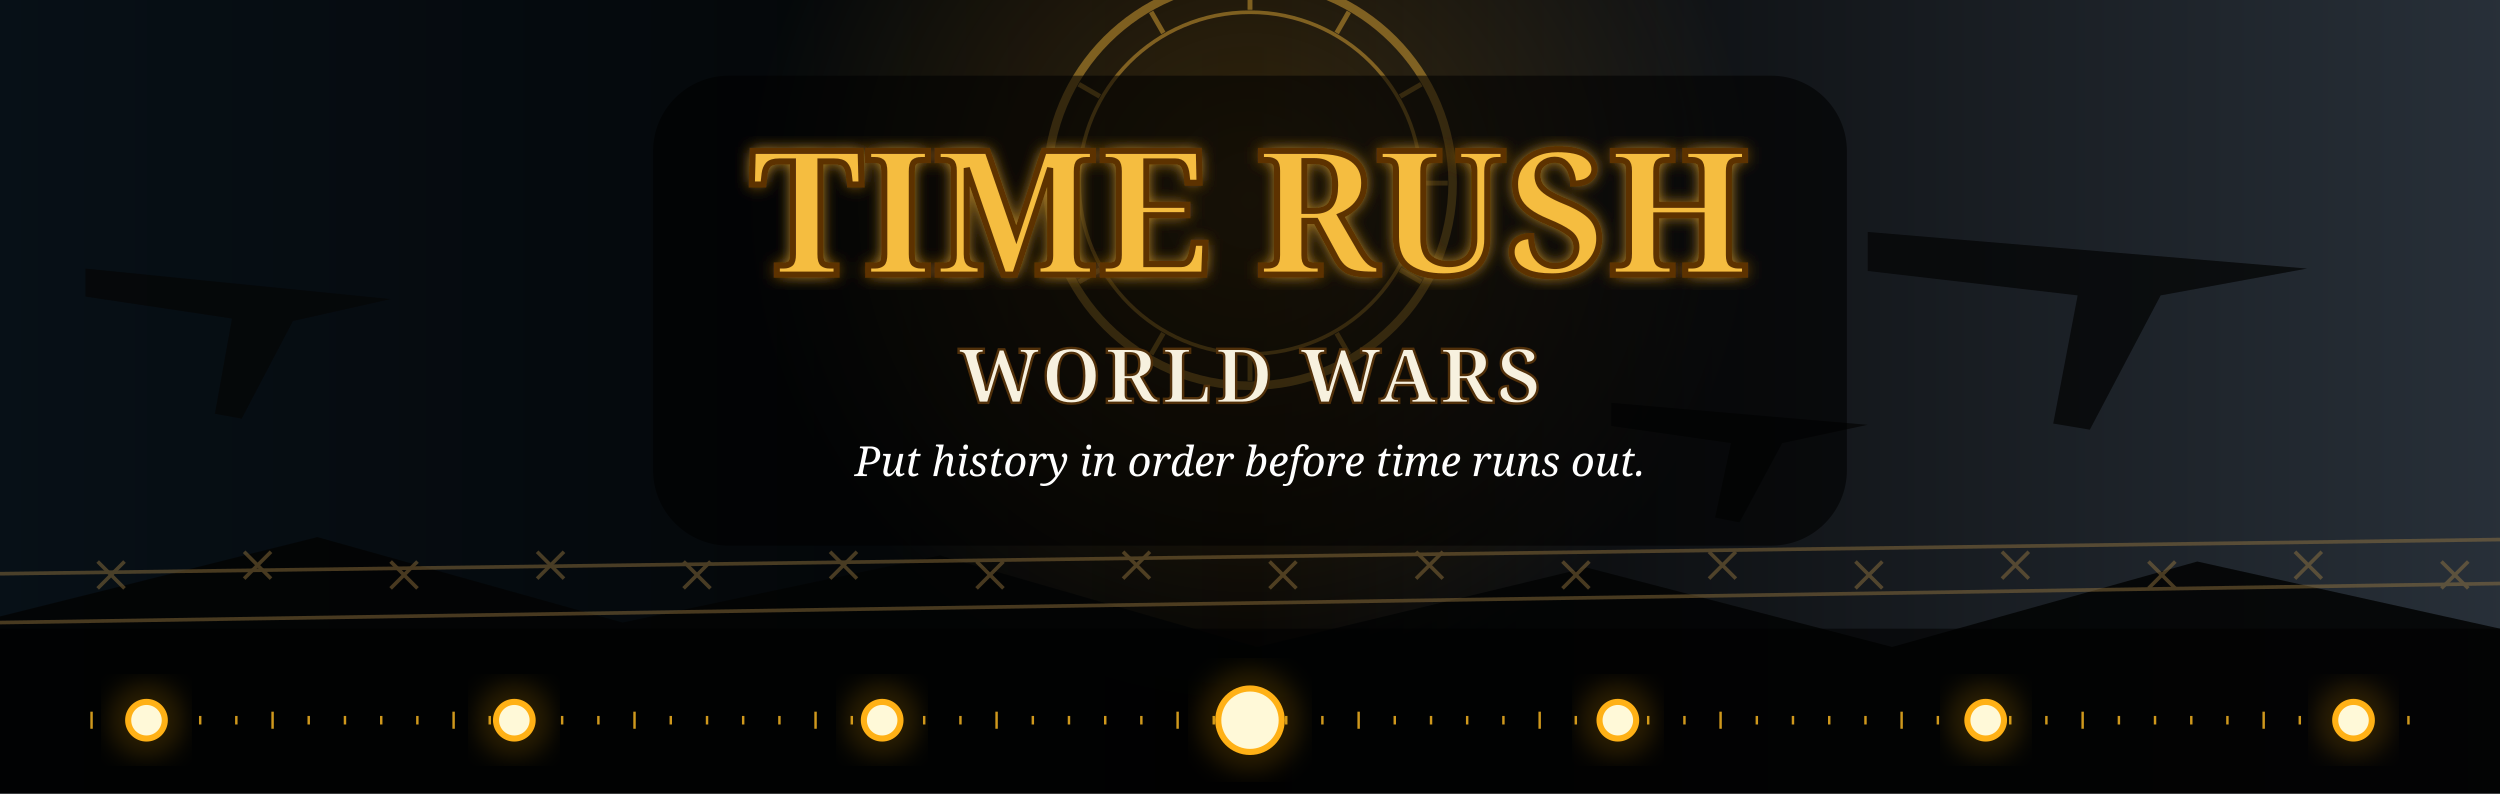
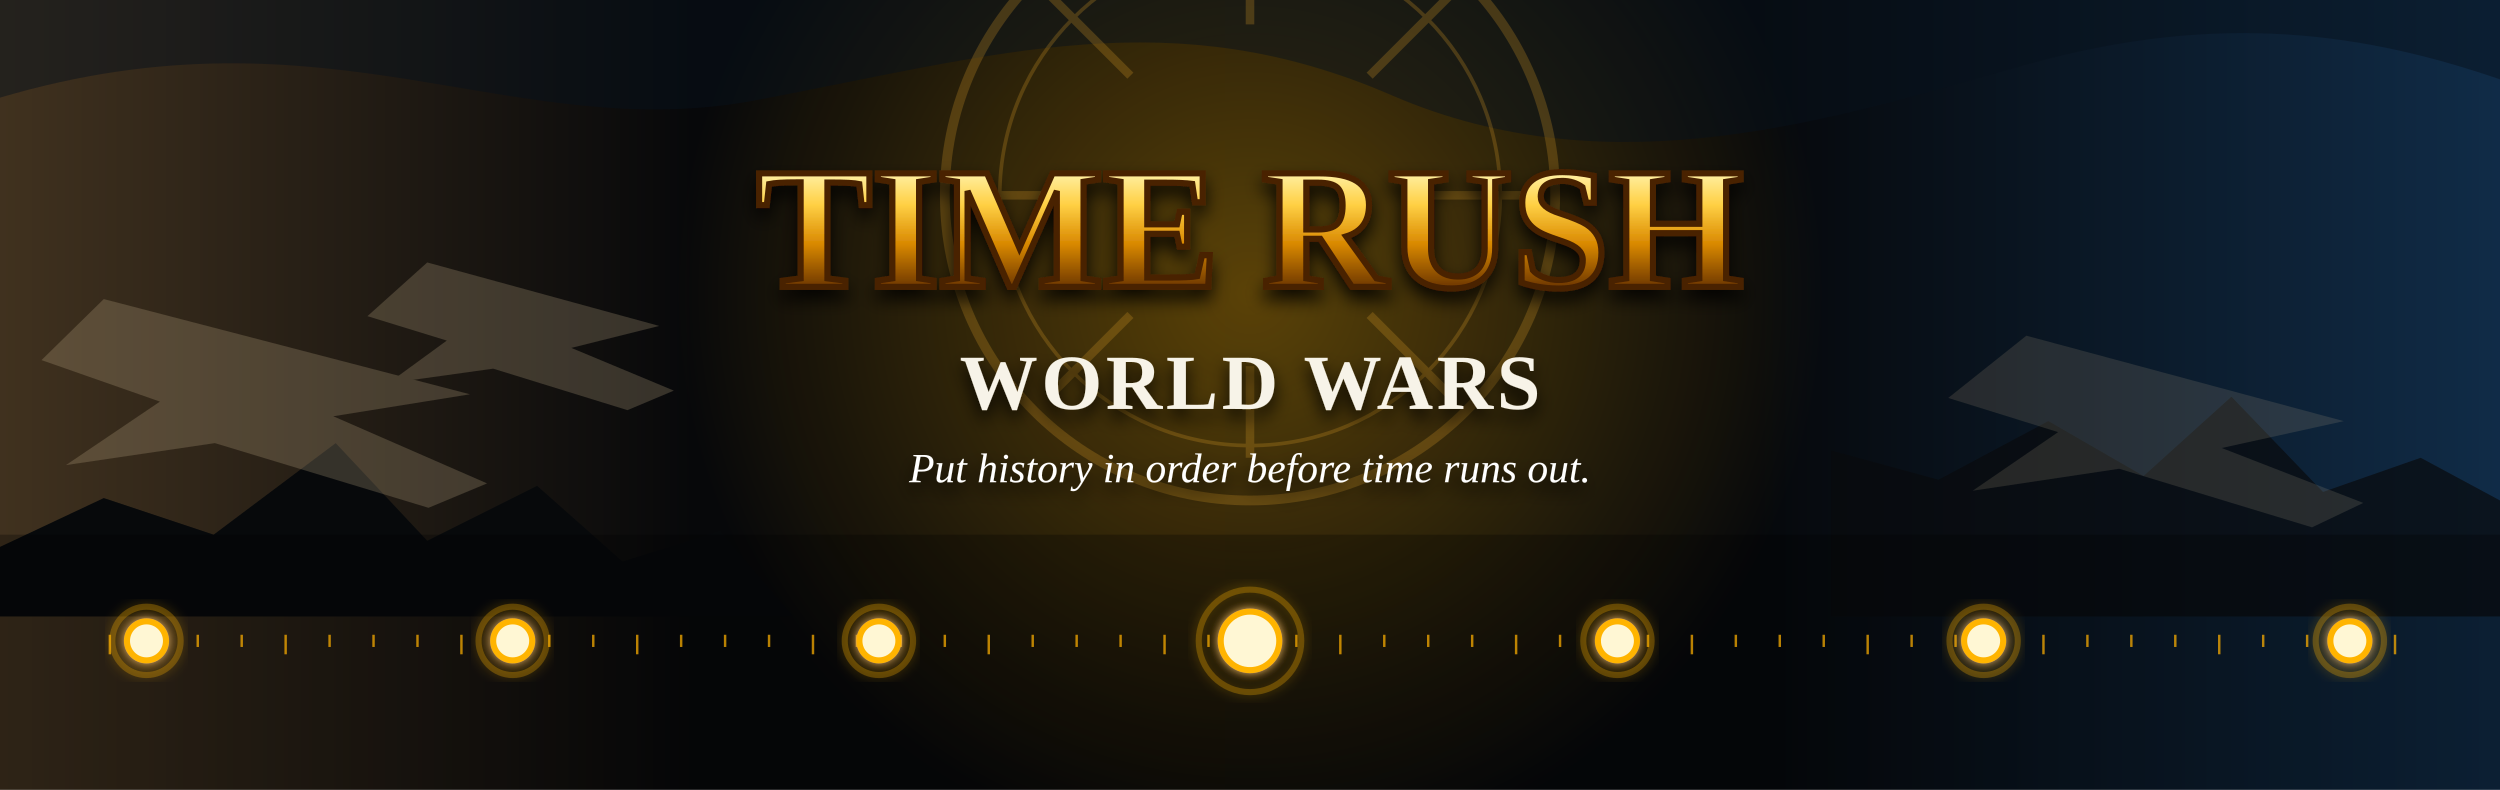
- <svg xmlns="http://www.w3.org/2000/svg" width="2048" height="650" viewBox="0 0 2048 650">
+ <svg xmlns="http://www.w3.org/2000/svg" width="2048" height="647" viewBox="0 0 2048 647">
  <defs>
    <linearGradient id="bg" x1="0" x2="1">
-       <stop stop-color="#071017" />
-       <stop offset=".5" stop-color="#030303" />
-       <stop offset="1" stop-color="#283039" />
+       <stop stop-color="#41321f" />
+       <stop offset=".28" stop-color="#07080a" />
+       <stop offset=".7" stop-color="#06080b" />
+       <stop offset="1" stop-color="#102c48" />
    </linearGradient>
-     <radialGradient id="halo">
-       <stop stop-color="#d79f35" stop-opacity=".24" />
-       <stop offset="1" stop-color="#d79f35" stop-opacity="0" />
+     <radialGradient id="sun">
+       <stop stop-color="#ffb300" stop-opacity=".34" />
+       <stop offset="1" stop-color="#ffb300" stop-opacity="0" />
    </radialGradient>
+     <linearGradient id="gold" x1="0" y1="0" x2="0" y2="1">
+       <stop stop-color="#fff0a5" />
+       <stop offset=".28" stop-color="#ffd044" />
+       <stop offset=".62" stop-color="#d88800" />
+       <stop offset="1" stop-color="#6b3500" />
+     </linearGradient>
    <filter id="glow">
-       <feGaussianBlur stdDeviation="6" result="b" />
+       <feGaussianBlur stdDeviation="5" result="b" />
      <feMerge>
        <feMergeNode in="b" />
        <feMergeNode in="SourceGraphic" />
      </feMerge>
    </filter>
-     <filter id="blur">
-       <feGaussianBlur stdDeviation="10" />
+     <filter id="shadow">
+       <feDropShadow dx="0" dy="8" stdDeviation="7" flood-color="#000" flood-opacity=".85" />
    </filter>
  </defs>
-   <rect width="2048" height="650" fill="url(#bg)" />
-   <circle cx="1024" cy="165" r="410" fill="url(#halo)" />
-   <g fill="#050607" opacity=".78">
-     <path d="M70 220l250 25-80 18-42 80-22-4 14-78-120-18z" />
-     <path d="M1530 190l360 30-120 22-58 110-30-5 20-105-172-20z" />
-     <path d="M1320 330l210 18-70 15-35 65-20-4 13-61-98-14z" />
+   <rect width="2048" height="647" fill="url(#bg)" />
+   <circle cx="1024" cy="240" r="470" fill="url(#sun)" />
+   <path d="M0 80C270 0 420 120 620 82S960 0 1140 78s360 20 520-25 280-25 388 12v-65H0z" fill="#07101b" opacity=".48" />
+   <g fill="#07090b">
+     <path d="M0 505h650l-60-70-80 25-70-62-90 45-75-80-100 75-90-30-85 40z" />
  </g>
-   <path d="M0 505l260-65 250 70 260-55 260 75 270-65 250 65 250-70 248 55v135H0z" fill="#020303" opacity=".88" />
-   <g stroke="#a88345" stroke-width="3" opacity=".42">
-     <path d="M0 470l2048-28" />
-     <path d="M0 510l2048-32" />
-     <path d="M80 460l22 22m-22 0l22-22" />
-     <path d="M200 452l22 22m-22 0l22-22" />
-     <path d="M320 460l22 22m-22 0l22-22" />
-     <path d="M440 452l22 22m-22 0l22-22" />
-     <path d="M560 460l22 22m-22 0l22-22" />
-     <path d="M680 452l22 22m-22 0l22-22" />
-     <path d="M800 460l22 22m-22 0l22-22" />
-     <path d="M920 452l22 22m-22 0l22-22" />
-     <path d="M1040 460l22 22m-22 0l22-22" />
-     <path d="M1160 452l22 22m-22 0l22-22" />
-     <path d="M1280 460l22 22m-22 0l22-22" />
-     <path d="M1400 452l22 22m-22 0l22-22" />
-     <path d="M1520 460l22 22m-22 0l22-22" />
-     <path d="M1640 452l22 22m-22 0l22-22" />
-     <path d="M1760 460l22 22m-22 0l22-22" />
-     <path d="M1880 452l22 22m-22 0l22-22" />
-     <path d="M2000 460l22 22m-22 0l22-22" />
+   <g fill="#c7b38d" opacity=".24">
+     <path d="M85 245l300 78-112 18 126 55-48 20-175-53-122 18 77-52-97-34z" />
+     <path d="M350 215l190 52-72 18 84 35-38 16-110-34-86 12 48-35-65-20z" />
  </g>
-   <g fill="none" stroke="#dca536" opacity=".5">
-     <circle cx="1024" cy="150" r="166" stroke-width="7" />
-     <circle cx="1024" cy="150" r="140" stroke-width="3" />
-     <line x1="1024" y1="8" x2="1024" y2="-12" stroke-width="4" />
-     <line x1="1095" y1="27.024" x2="1105" y2="9.704" stroke-width="4" />
-     <line x1="1146.976" y1="79" x2="1164.296" y2="69" stroke-width="4" />
-     <line x1="1166" y1="150" x2="1186" y2="150" stroke-width="4" />
-     <line x1="1146.976" y1="221" x2="1164.296" y2="231" stroke-width="4" />
-     <line x1="1095" y1="272.976" x2="1105" y2="290.296" stroke-width="4" />
-     <line x1="1024" y1="292" x2="1024" y2="312" stroke-width="4" />
-     <line x1="953" y1="272.976" x2="943" y2="290.296" stroke-width="4" />
-     <line x1="901.024" y1="221" x2="883.704" y2="231" stroke-width="4" />
-     <line x1="882" y1="150" x2="862" y2="150" stroke-width="4" />
-     <line x1="901.024" y1="79" x2="883.704" y2="69" stroke-width="4" />
-     <line x1="953" y1="27.024" x2="943" y2="9.704" stroke-width="4" />
+   <g opacity=".7">
+     <path d="M1500 505h548v-95l-65-35-80 28-75-78-72 65-78-45-90 48-88-24z" fill="#080a0d" />
+     <path d="M1660 275l260 70-100 22 116 45-42 20-158-48-120 18 70-48-90-28z" fill="#c7b38d" opacity=".22" />
  </g>
-   <rect x="535" y="62" width="978" height="385" rx="62" fill="#000" opacity=".58" />
-   <text x="1024" y="225" text-anchor="middle" font-family="Georgia,serif" font-weight="700" font-size="142" fill="#f5bd3f" stroke="#5d3305" stroke-width="5" filter="url(#glow)">TIME RUSH</text>
-   <text x="1024" y="330" text-anchor="middle" font-family="Georgia,serif" font-weight="700" font-size="62" letter-spacing="3" fill="#f7f1df" stroke="#51300a" stroke-width="2">WORLD WARS</text>
-   <text x="1024" y="390" text-anchor="middle" font-family="Georgia,serif" font-style="italic" font-size="34" fill="#fff">Put history in order before time runs out.</text>
-   <rect y="515" width="2048" height="135" fill="#000" opacity=".58" />
-   <g stroke="#e6a91f" stroke-width="2" opacity=".9">
-     <line x1="75.0" y1="583" x2="75.0" y2="597" />
-     <line x1="104.7" y1="586.5" x2="104.7" y2="593.5" />
-     <line x1="134.3" y1="586.5" x2="134.3" y2="593.5" />
-     <line x1="164.0" y1="586.5" x2="164.0" y2="593.5" />
-     <line x1="193.6" y1="586.5" x2="193.6" y2="593.5" />
-     <line x1="223.3" y1="583" x2="223.3" y2="597" />
-     <line x1="252.9" y1="586.5" x2="252.9" y2="593.5" />
-     <line x1="282.6" y1="586.5" x2="282.6" y2="593.5" />
-     <line x1="312.3" y1="586.5" x2="312.3" y2="593.5" />
-     <line x1="341.9" y1="586.5" x2="341.9" y2="593.5" />
-     <line x1="371.6" y1="583" x2="371.6" y2="597" />
-     <line x1="401.2" y1="586.5" x2="401.2" y2="593.5" />
-     <line x1="430.9" y1="586.5" x2="430.9" y2="593.5" />
-     <line x1="460.5" y1="586.5" x2="460.5" y2="593.5" />
-     <line x1="490.2" y1="586.5" x2="490.2" y2="593.5" />
-     <line x1="519.8" y1="583" x2="519.8" y2="597" />
-     <line x1="549.5" y1="586.5" x2="549.5" y2="593.5" />
-     <line x1="579.2" y1="586.5" x2="579.2" y2="593.5" />
-     <line x1="608.8" y1="586.5" x2="608.8" y2="593.5" />
-     <line x1="638.5" y1="586.5" x2="638.5" y2="593.5" />
-     <line x1="668.1" y1="583" x2="668.1" y2="597" />
-     <line x1="697.8" y1="586.5" x2="697.8" y2="593.5" />
-     <line x1="727.4" y1="586.5" x2="727.4" y2="593.5" />
-     <line x1="757.1" y1="586.5" x2="757.1" y2="593.5" />
-     <line x1="786.8" y1="586.5" x2="786.8" y2="593.5" />
-     <line x1="816.4" y1="583" x2="816.4" y2="597" />
-     <line x1="846.1" y1="586.5" x2="846.1" y2="593.5" />
-     <line x1="875.7" y1="586.5" x2="875.7" y2="593.5" />
-     <line x1="905.4" y1="586.5" x2="905.4" y2="593.5" />
-     <line x1="935.0" y1="586.5" x2="935.0" y2="593.5" />
-     <line x1="964.7" y1="583" x2="964.7" y2="597" />
-     <line x1="994.3" y1="586.5" x2="994.3" y2="593.5" />
-     <line x1="1024.0" y1="586.5" x2="1024.0" y2="593.5" />
-     <line x1="1053.7" y1="586.5" x2="1053.7" y2="593.5" />
-     <line x1="1083.3" y1="586.5" x2="1083.3" y2="593.5" />
-     <line x1="1113.0" y1="583" x2="1113.0" y2="597" />
-     <line x1="1142.6" y1="586.5" x2="1142.6" y2="593.5" />
-     <line x1="1172.3" y1="586.5" x2="1172.3" y2="593.5" />
-     <line x1="1201.9" y1="586.5" x2="1201.9" y2="593.5" />
-     <line x1="1231.6" y1="586.5" x2="1231.6" y2="593.5" />
-     <line x1="1261.3" y1="583" x2="1261.3" y2="597" />
-     <line x1="1290.9" y1="586.5" x2="1290.9" y2="593.5" />
-     <line x1="1320.6" y1="586.5" x2="1320.6" y2="593.5" />
-     <line x1="1350.2" y1="586.5" x2="1350.2" y2="593.5" />
-     <line x1="1379.9" y1="586.5" x2="1379.9" y2="593.5" />
-     <line x1="1409.5" y1="583" x2="1409.5" y2="597" />
-     <line x1="1439.2" y1="586.5" x2="1439.2" y2="593.5" />
-     <line x1="1468.8" y1="586.5" x2="1468.8" y2="593.5" />
-     <line x1="1498.5" y1="586.5" x2="1498.5" y2="593.5" />
-     <line x1="1528.2" y1="586.5" x2="1528.2" y2="593.5" />
-     <line x1="1557.8" y1="583" x2="1557.8" y2="597" />
-     <line x1="1587.5" y1="586.5" x2="1587.5" y2="593.5" />
-     <line x1="1617.1" y1="586.5" x2="1617.1" y2="593.5" />
-     <line x1="1646.8" y1="586.5" x2="1646.8" y2="593.5" />
-     <line x1="1676.4" y1="586.5" x2="1676.4" y2="593.5" />
-     <line x1="1706.1" y1="583" x2="1706.1" y2="597" />
-     <line x1="1735.8" y1="586.5" x2="1735.8" y2="593.5" />
-     <line x1="1765.4" y1="586.5" x2="1765.4" y2="593.5" />
-     <line x1="1795.1" y1="586.5" x2="1795.1" y2="593.5" />
-     <line x1="1824.7" y1="586.5" x2="1824.7" y2="593.5" />
-     <line x1="1854.4" y1="583" x2="1854.4" y2="597" />
-     <line x1="1884.0" y1="586.5" x2="1884.0" y2="593.5" />
-     <line x1="1913.7" y1="586.5" x2="1913.7" y2="593.5" />
-     <line x1="1943.3" y1="586.5" x2="1943.3" y2="593.5" />
-     <line x1="1973.0" y1="586.5" x2="1973.0" y2="593.5" />
+   <g opacity=".26" fill="none" stroke="#d79b28">
+     <circle cx="1024" cy="160" r="250" stroke-width="8" />
+     <circle cx="1024" cy="160" r="205" stroke-width="3" />
+     <path d="M1024-70v90M1024 300v75M794 160h95M1159 160h95M861-3l65 65M1122 258l65 65M1187-3l-65 65M926 258l-65 65" stroke-width="7" />
  </g>
-   <line x1="70" y1="590" x2="1978" y2="590" stroke="#ffb116" stroke-width="4" filter="url(#glow)" />
-   <g>
-     <circle cx="120" cy="590" r="31" fill="#ffae00" opacity=".16" filter="url(#blur)" />
-     <circle cx="120" cy="590" r="15" fill="#fff9d8" stroke="#ffb116" stroke-width="5" />
+   <g filter="url(#shadow)">
+     <text x="1024" y="235" text-anchor="middle" font-family="Georgia,Times New Roman,serif" font-weight="700" font-size="142" fill="url(#gold)" stroke="#4a2100" stroke-width="5">TIME RUSH</text>
+     <text x="1024" y="335" text-anchor="middle" font-family="Georgia,Times New Roman,serif" font-weight="700" font-size="64" letter-spacing="3" fill="#f7f3e8">WORLD WARS</text>
+     <text x="1024" y="395" text-anchor="middle" font-family="Georgia,Times New Roman,serif" font-style="italic" font-size="34" fill="#fff">Put history in order before time runs out.</text>
  </g>
-   <g>
-     <circle cx="421.333" cy="590" r="31" fill="#ffae00" opacity=".16" filter="url(#blur)" />
-     <circle cx="421.333" cy="590" r="15" fill="#fff9d8" stroke="#ffb116" stroke-width="5" />
+   <rect y="438" width="2048" height="209" fill="#000" opacity=".28" />
+   <g stroke="#ffb000" stroke-width="2" opacity=".72">
+     <line x1="90" y1="520" x2="90" y2="536" />
+     <line x1="126" y1="520" x2="126" y2="530" />
+     <line x1="162" y1="520" x2="162" y2="530" />
+     <line x1="198" y1="520" x2="198" y2="530" />
+     <line x1="234" y1="520" x2="234" y2="536" />
+     <line x1="270" y1="520" x2="270" y2="530" />
+     <line x1="306" y1="520" x2="306" y2="530" />
+     <line x1="342" y1="520" x2="342" y2="530" />
+     <line x1="378" y1="520" x2="378" y2="536" />
+     <line x1="414" y1="520" x2="414" y2="530" />
+     <line x1="450" y1="520" x2="450" y2="530" />
+     <line x1="486" y1="520" x2="486" y2="530" />
+     <line x1="522" y1="520" x2="522" y2="536" />
+     <line x1="558" y1="520" x2="558" y2="530" />
+     <line x1="594" y1="520" x2="594" y2="530" />
+     <line x1="630" y1="520" x2="630" y2="530" />
+     <line x1="666" y1="520" x2="666" y2="536" />
+     <line x1="702" y1="520" x2="702" y2="530" />
+     <line x1="738" y1="520" x2="738" y2="530" />
+     <line x1="774" y1="520" x2="774" y2="530" />
+     <line x1="810" y1="520" x2="810" y2="536" />
+     <line x1="846" y1="520" x2="846" y2="530" />
+     <line x1="882" y1="520" x2="882" y2="530" />
+     <line x1="918" y1="520" x2="918" y2="530" />
+     <line x1="954" y1="520" x2="954" y2="536" />
+     <line x1="990" y1="520" x2="990" y2="530" />
+     <line x1="1026" y1="520" x2="1026" y2="530" />
+     <line x1="1062" y1="520" x2="1062" y2="530" />
+     <line x1="1098" y1="520" x2="1098" y2="536" />
+     <line x1="1134" y1="520" x2="1134" y2="530" />
+     <line x1="1170" y1="520" x2="1170" y2="530" />
+     <line x1="1206" y1="520" x2="1206" y2="530" />
+     <line x1="1242" y1="520" x2="1242" y2="536" />
+     <line x1="1278" y1="520" x2="1278" y2="530" />
+     <line x1="1314" y1="520" x2="1314" y2="530" />
+     <line x1="1350" y1="520" x2="1350" y2="530" />
+     <line x1="1386" y1="520" x2="1386" y2="536" />
+     <line x1="1422" y1="520" x2="1422" y2="530" />
+     <line x1="1458" y1="520" x2="1458" y2="530" />
+     <line x1="1494" y1="520" x2="1494" y2="530" />
+     <line x1="1530" y1="520" x2="1530" y2="536" />
+     <line x1="1566" y1="520" x2="1566" y2="530" />
+     <line x1="1602" y1="520" x2="1602" y2="530" />
+     <line x1="1638" y1="520" x2="1638" y2="530" />
+     <line x1="1674" y1="520" x2="1674" y2="536" />
+     <line x1="1710" y1="520" x2="1710" y2="530" />
+     <line x1="1746" y1="520" x2="1746" y2="530" />
+     <line x1="1782" y1="520" x2="1782" y2="530" />
+     <line x1="1818" y1="520" x2="1818" y2="536" />
+     <line x1="1854" y1="520" x2="1854" y2="530" />
+     <line x1="1890" y1="520" x2="1890" y2="530" />
+     <line x1="1926" y1="520" x2="1926" y2="530" />
+     <line x1="1962" y1="520" x2="1962" y2="536" />
  </g>
-   <g>
-     <circle cx="722.667" cy="590" r="31" fill="#ffae00" opacity=".16" filter="url(#blur)" />
-     <circle cx="722.667" cy="590" r="15" fill="#fff9d8" stroke="#ffb116" stroke-width="5" />
+   <line x1="70" y1="525" x2="1978" y2="525" stroke="#ffb000" stroke-width="4" filter="url(#glow)" />
+   <g filter="url(#glow)">
+     <circle cx="120" cy="525" r="16" fill="#fff7d4" stroke="#ffb400" stroke-width="5" />
+     <circle cx="120" cy="525" r="28" fill="none" stroke="#ffb400" stroke-opacity=".28" stroke-width="5" />
  </g>
-   <g>
-     <circle cx="1024" cy="590" r="42" fill="#ffae00" opacity=".16" filter="url(#blur)" />
-     <circle cx="1024" cy="590" r="26" fill="#fff9d8" stroke="#ffb116" stroke-width="5" />
+   <g filter="url(#glow)">
+     <circle cx="420" cy="525" r="16" fill="#fff7d4" stroke="#ffb400" stroke-width="5" />
+     <circle cx="420" cy="525" r="28" fill="none" stroke="#ffb400" stroke-opacity=".28" stroke-width="5" />
  </g>
-   <g>
-     <circle cx="1325.333" cy="590" r="31" fill="#ffae00" opacity=".16" filter="url(#blur)" />
-     <circle cx="1325.333" cy="590" r="15" fill="#fff9d8" stroke="#ffb116" stroke-width="5" />
+   <g filter="url(#glow)">
+     <circle cx="720" cy="525" r="16" fill="#fff7d4" stroke="#ffb400" stroke-width="5" />
+     <circle cx="720" cy="525" r="28" fill="none" stroke="#ffb400" stroke-opacity=".28" stroke-width="5" />
  </g>
-   <g>
-     <circle cx="1626.667" cy="590" r="31" fill="#ffae00" opacity=".16" filter="url(#blur)" />
-     <circle cx="1626.667" cy="590" r="15" fill="#fff9d8" stroke="#ffb116" stroke-width="5" />
+   <g filter="url(#glow)">
+     <circle cx="1024" cy="525" r="24" fill="#fff7d4" stroke="#ffb400" stroke-width="5" />
+     <circle cx="1024" cy="525" r="42" fill="none" stroke="#ffb400" stroke-opacity=".28" stroke-width="5" />
  </g>
-   <g>
-     <circle cx="1928" cy="590" r="31" fill="#ffae00" opacity=".16" filter="url(#blur)" />
-     <circle cx="1928" cy="590" r="15" fill="#fff9d8" stroke="#ffb116" stroke-width="5" />
+   <g filter="url(#glow)">
+     <circle cx="1325" cy="525" r="16" fill="#fff7d4" stroke="#ffb400" stroke-width="5" />
+     <circle cx="1325" cy="525" r="28" fill="none" stroke="#ffb400" stroke-opacity=".28" stroke-width="5" />
+   </g>
+   <g filter="url(#glow)">
+     <circle cx="1625" cy="525" r="16" fill="#fff7d4" stroke="#ffb400" stroke-width="5" />
+     <circle cx="1625" cy="525" r="28" fill="none" stroke="#ffb400" stroke-opacity=".28" stroke-width="5" />
+   </g>
+   <g filter="url(#glow)">
+     <circle cx="1925" cy="525" r="16" fill="#fff7d4" stroke="#ffb400" stroke-width="5" />
+     <circle cx="1925" cy="525" r="28" fill="none" stroke="#ffb400" stroke-opacity=".28" stroke-width="5" />
  </g>
</svg>
